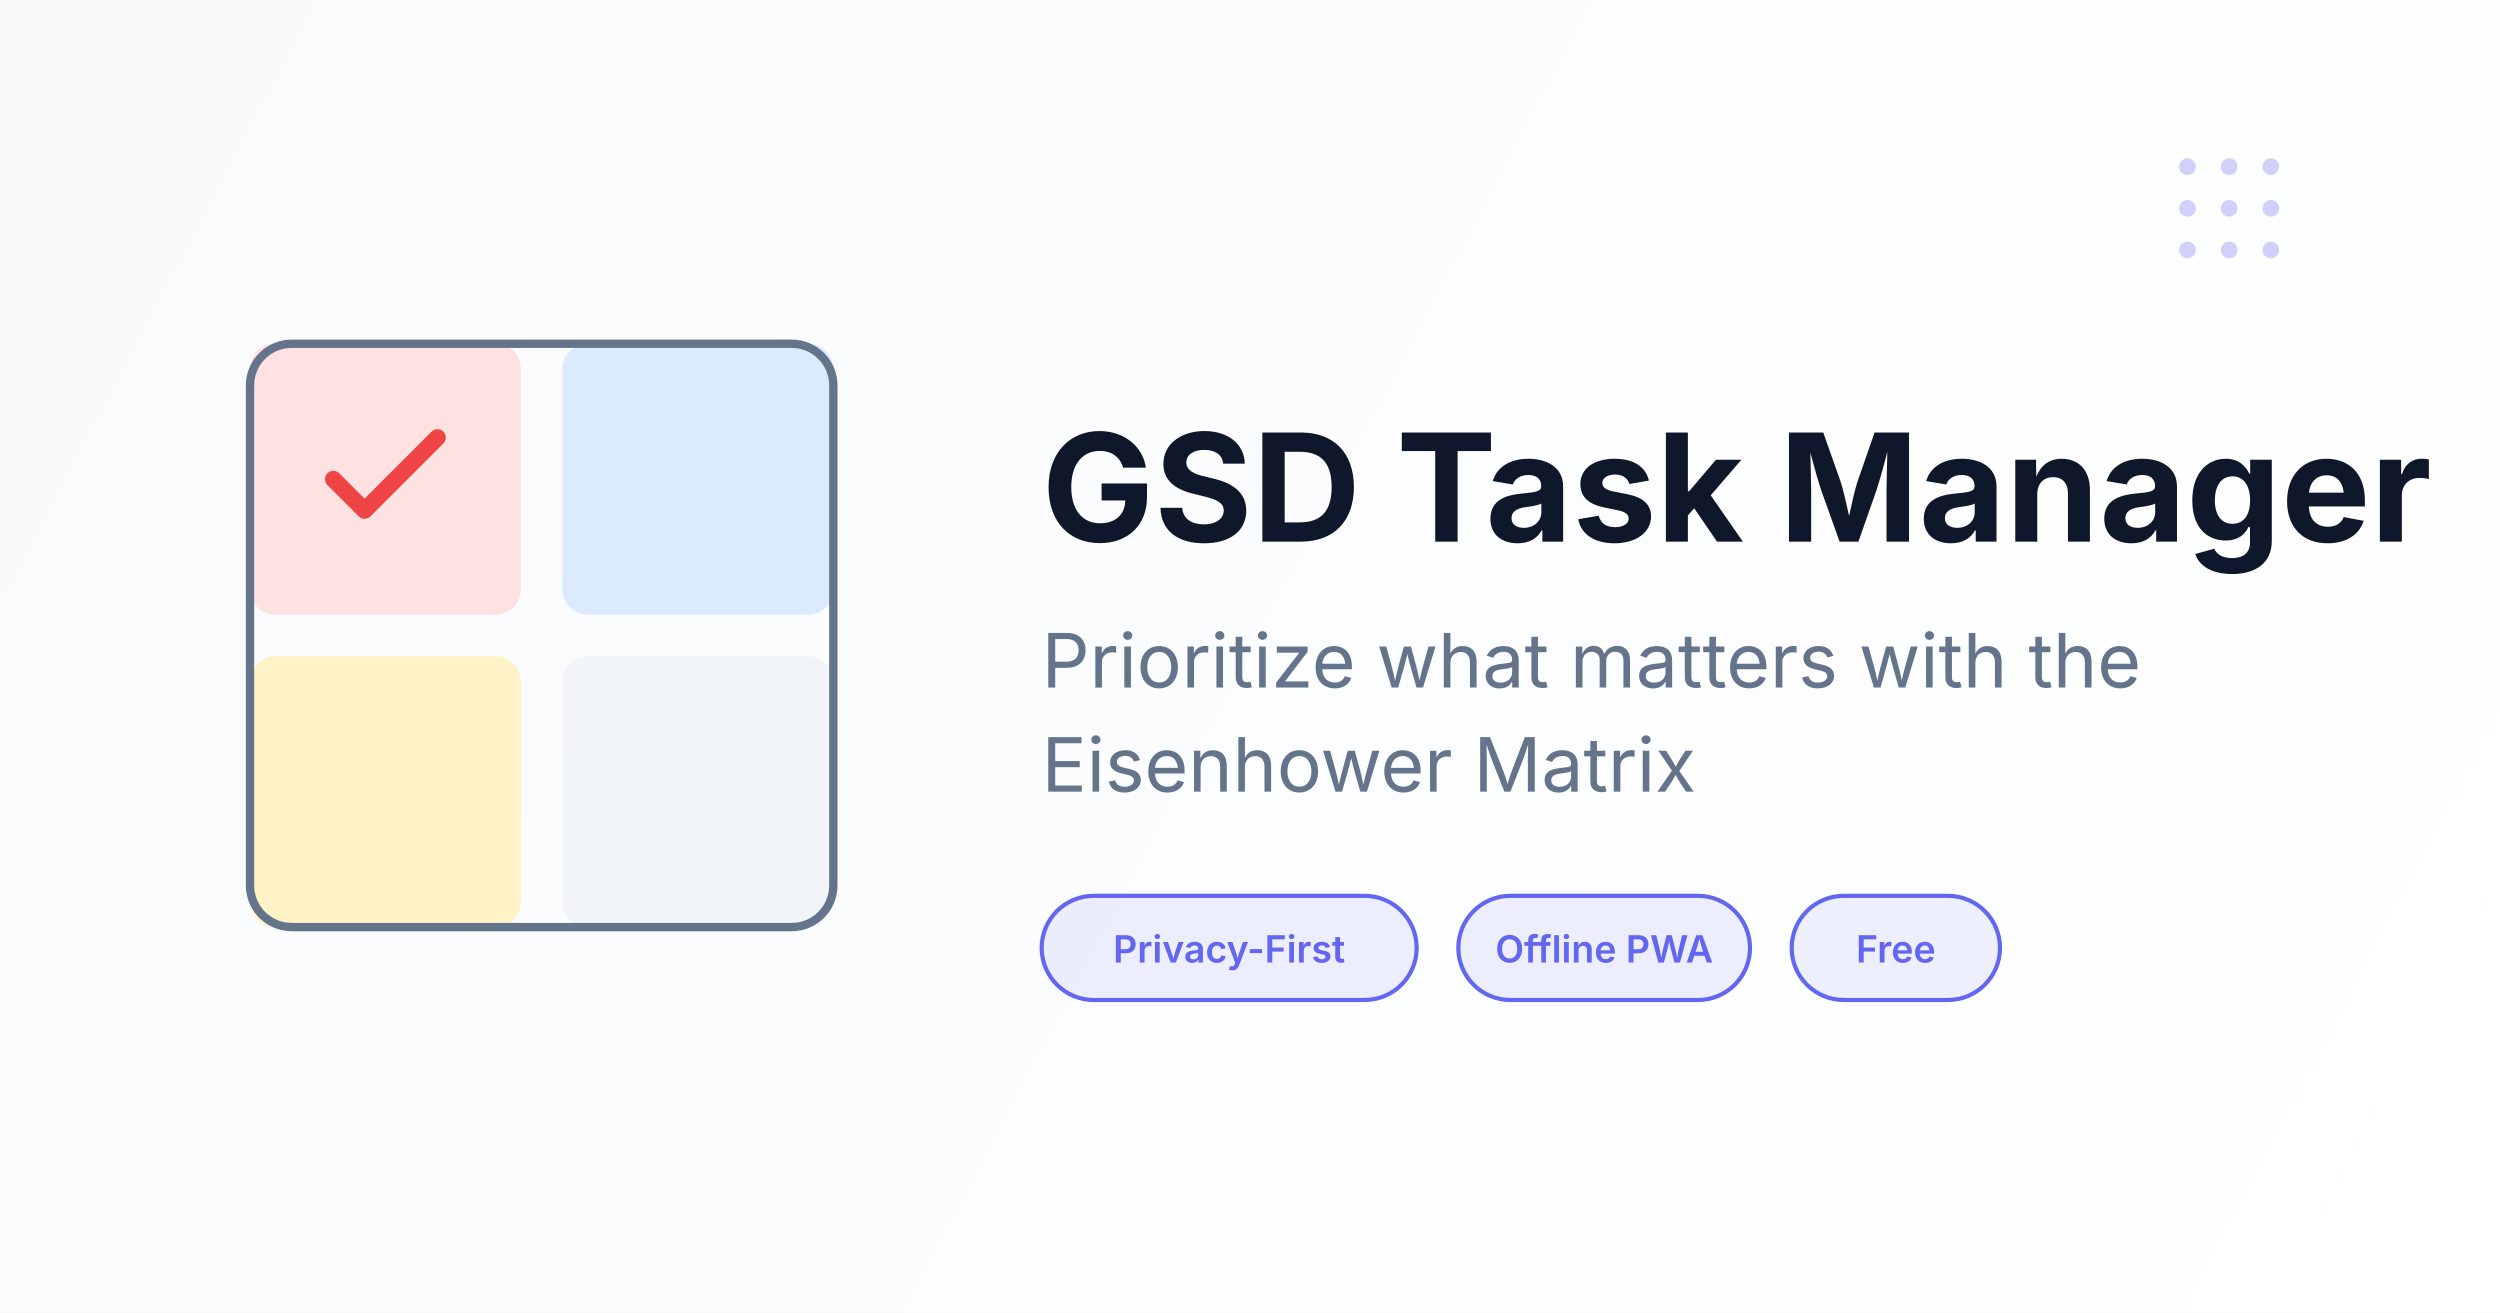
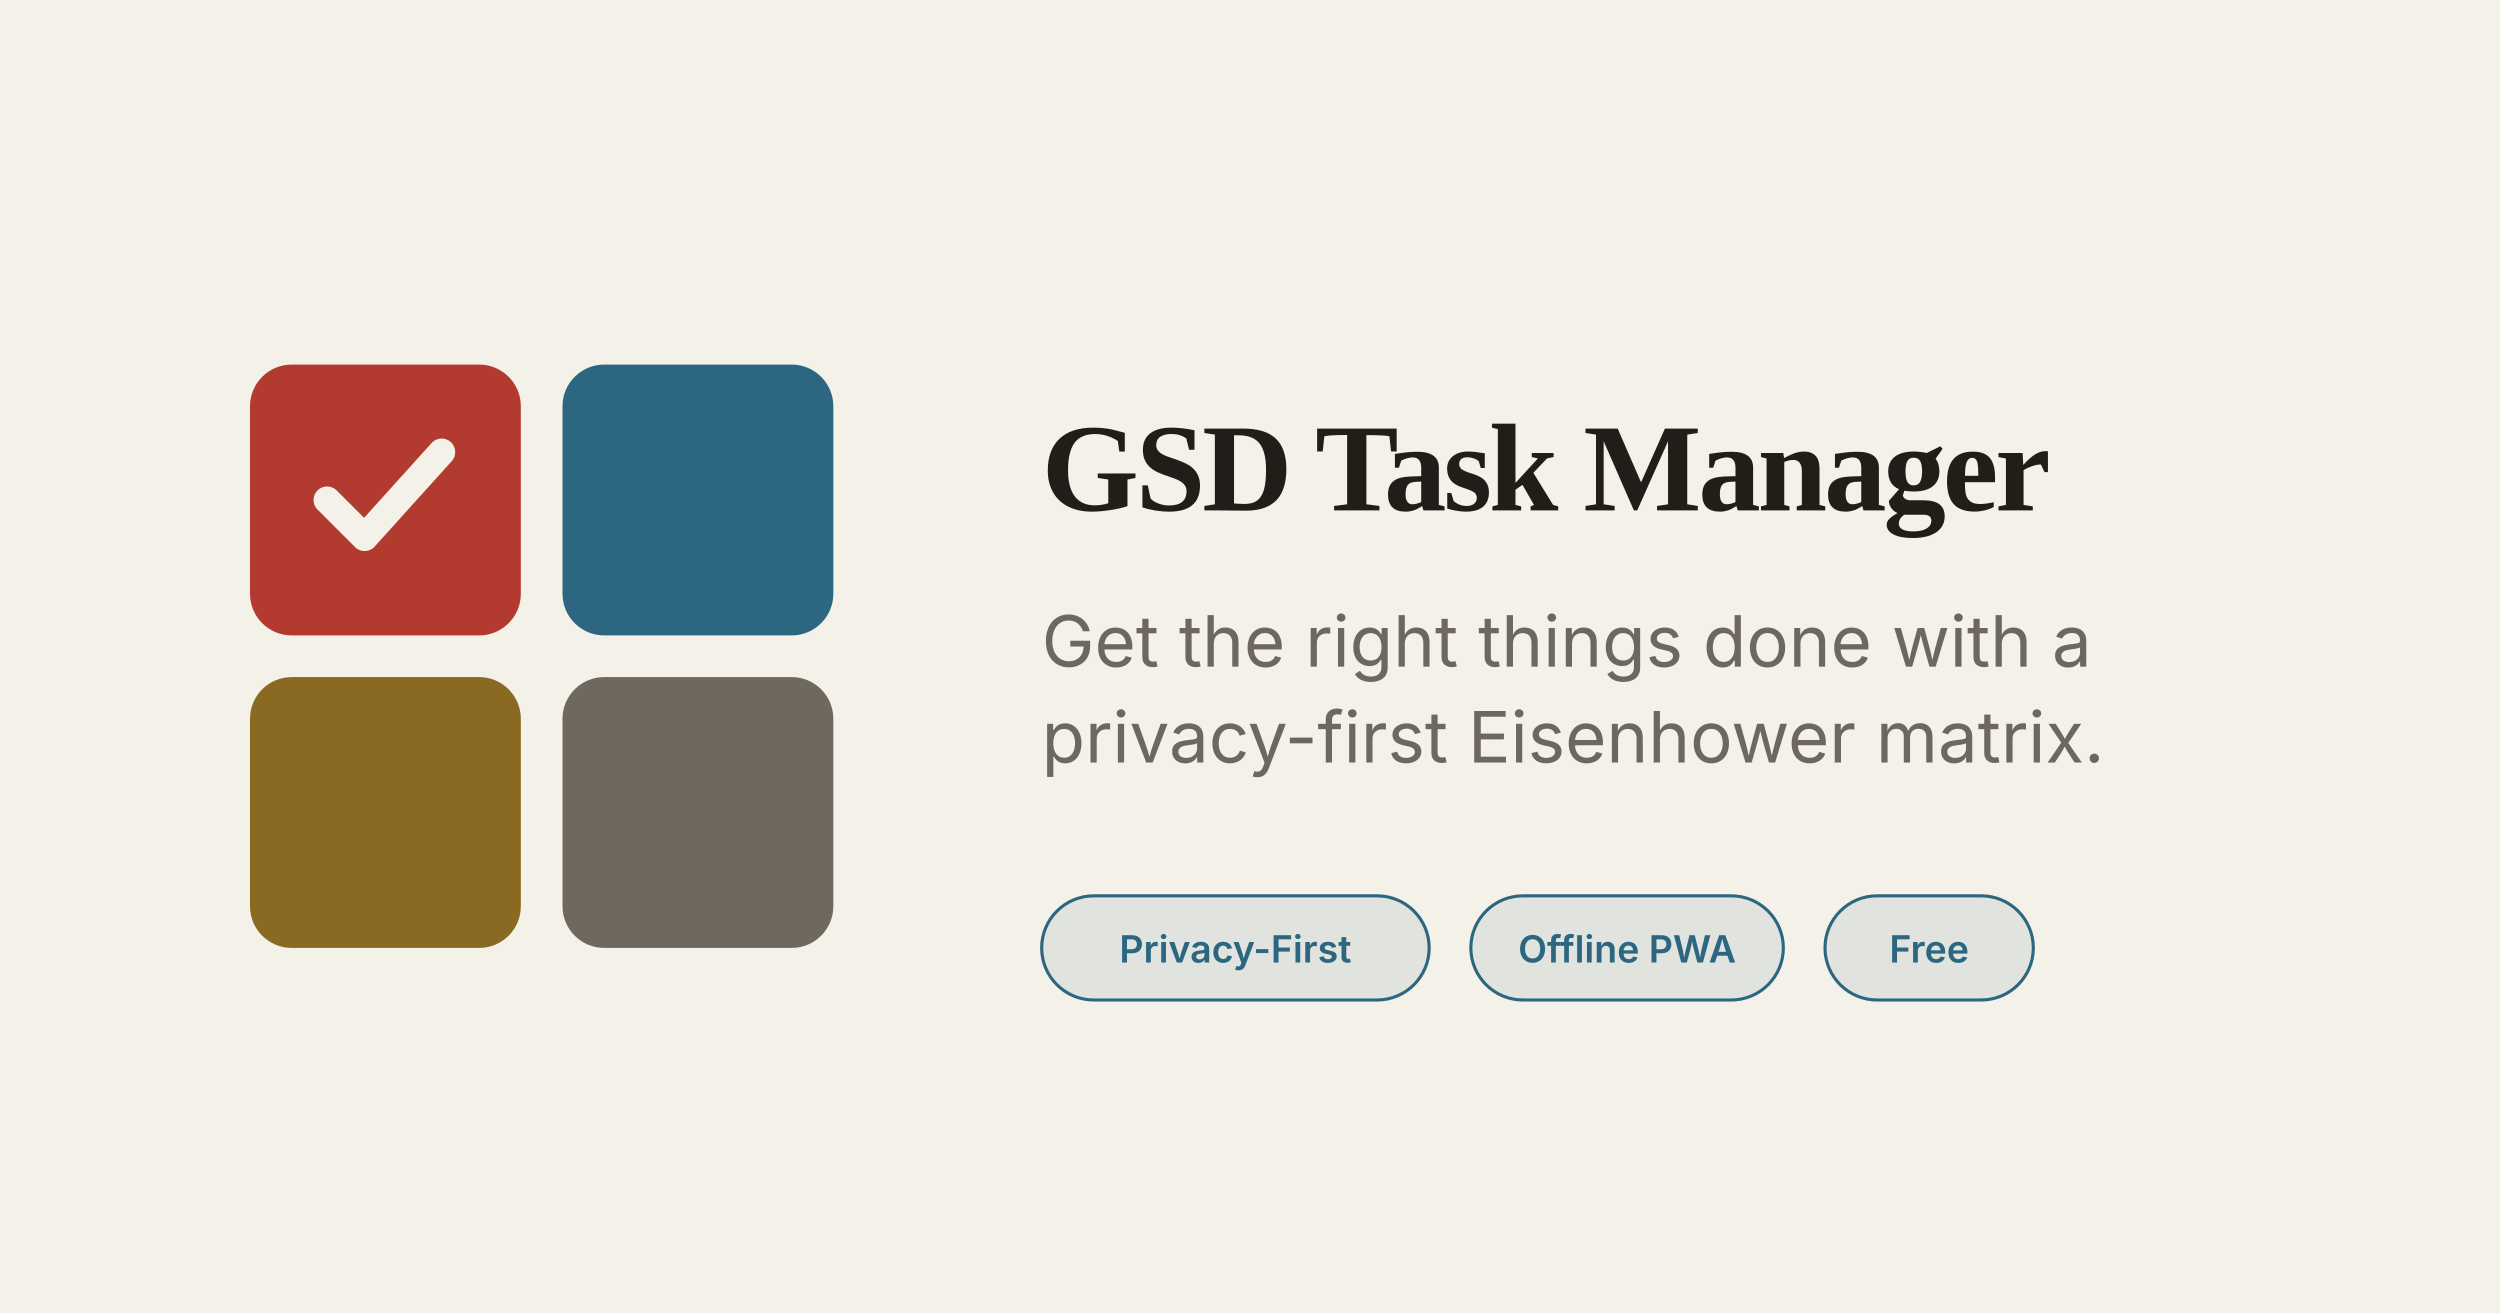
<svg xmlns="http://www.w3.org/2000/svg" width="1200" height="630" viewBox="0 0 1200 630" fill="none">
-   <rect width="1200" height="630" fill="#ffffff" />
-   <rect width="1200" height="630" fill="url(#gradient)" />
-   <defs>
-     <linearGradient id="gradient" x1="0" y1="0" x2="1200" y2="630" gradientUnits="userSpaceOnUse">
-       <stop offset="0%" stop-color="#f8fafc" />
-       <stop offset="100%" stop-color="#ffffff" />
-     </linearGradient>
-   </defs>
-   <g transform="translate(120, 165)">
-     <rect x="0" y="0" width="130" height="130" rx="12" fill="#fee2e2" />
-     <rect x="150" y="0" width="130" height="130" rx="12" fill="#dbeafe" />
-     <rect x="0" y="150" width="130" height="130" rx="12" fill="#fef3c7" />
-     <rect x="150" y="150" width="130" height="130" rx="12" fill="#f1f5f9" />
-     <path d="M40 65L55 80L90 45" stroke="#ef4444" stroke-width="8" stroke-linecap="round" stroke-linejoin="round" />
-     <rect x="0" y="0" width="280" height="280" rx="20" stroke="#64748b" stroke-width="4" fill="none" />
+   <rect width="1200" height="630" fill="#F4F1E9" />
+   <g transform="translate(120, 175)">
+     <rect x="0" y="0" width="130" height="130" rx="20" fill="#B23A2E" />
+     <rect x="150" y="0" width="130" height="130" rx="20" fill="#2C6680" />
+     <rect x="0" y="150" width="130" height="130" rx="20" fill="#8A6A22" />
+     <rect x="150" y="150" width="130" height="130" rx="20" fill="#6F685F" />
+     <path d="M37 65 L55 83 L92 42" fill="none" stroke="#F4F1E9" stroke-width="13" stroke-linecap="round" stroke-linejoin="round" />
  </g>
-   <text x="500" y="260" font-family="system-ui, -apple-system, sans-serif" font-size="72" font-weight="700" fill="#0f172a">
+   <text x="500" y="245" font-family="Georgia, 'Times New Roman', serif" font-size="60" font-weight="600" fill="#211E1A" letter-spacing="-1.5">
    GSD Task Manager
  </text>
-   <text x="500" y="330" font-family="system-ui, -apple-system, sans-serif" font-size="36" font-weight="400" fill="#64748b">
-     Prioritize what matters with the
+   <text x="500" y="320" font-family="system-ui, -apple-system, sans-serif" font-size="34" font-weight="400" fill="#6E6760">
+     Get the right things done with a
  </text>
-   <text x="500" y="380" font-family="system-ui, -apple-system, sans-serif" font-size="36" font-weight="400" fill="#64748b">
-     Eisenhower Matrix
+   <text x="500" y="366" font-family="system-ui, -apple-system, sans-serif" font-size="34" font-weight="400" fill="#6E6760">
+     privacy-first Eisenhower matrix.
  </text>
-   <g transform="translate(500, 430)">
-     <rect x="0" y="0" width="180" height="50" rx="25" fill="#6366f1" fill-opacity="0.1" stroke="#6366f1" stroke-width="2" />
-     <text x="90" y="32" font-family="system-ui, -apple-system, sans-serif" font-size="18" font-weight="600" fill="#6366f1" text-anchor="middle">
-       Privacy-First
-     </text>
-     <rect x="200" y="0" width="140" height="50" rx="25" fill="#6366f1" fill-opacity="0.1" stroke="#6366f1" stroke-width="2" />
-     <text x="270" y="32" font-family="system-ui, -apple-system, sans-serif" font-size="18" font-weight="600" fill="#6366f1" text-anchor="middle">
-       Offline PWA
-     </text>
-     <rect x="360" y="0" width="100" height="50" rx="25" fill="#6366f1" fill-opacity="0.1" stroke="#6366f1" stroke-width="2" />
-     <text x="410" y="32" font-family="system-ui, -apple-system, sans-serif" font-size="18" font-weight="600" fill="#6366f1" text-anchor="middle">
-       Free
-     </text>
-   </g>
-   <g opacity="0.3">
-     <circle cx="1050" cy="80" r="4" fill="#6366f1" />
-     <circle cx="1070" cy="80" r="4" fill="#6366f1" />
-     <circle cx="1090" cy="80" r="4" fill="#6366f1" />
-     <circle cx="1050" cy="100" r="4" fill="#6366f1" />
-     <circle cx="1070" cy="100" r="4" fill="#6366f1" />
-     <circle cx="1090" cy="100" r="4" fill="#6366f1" />
-     <circle cx="1050" cy="120" r="4" fill="#6366f1" />
-     <circle cx="1070" cy="120" r="4" fill="#6366f1" />
-     <circle cx="1090" cy="120" r="4" fill="#6366f1" />
+   <g transform="translate(500, 430)" font-family="system-ui, -apple-system, sans-serif">
+     <rect x="0" y="0" width="186" height="50" rx="25" fill="#2C6680" fill-opacity="0.1" stroke="#2C6680" stroke-width="1.5" />
+     <text x="93" y="32" font-size="18" font-weight="600" fill="#2C6680" text-anchor="middle">Privacy-First</text>
+     <rect x="206" y="0" width="150" height="50" rx="25" fill="#2C6680" fill-opacity="0.1" stroke="#2C6680" stroke-width="1.5" />
+     <text x="281" y="32" font-size="18" font-weight="600" fill="#2C6680" text-anchor="middle">Offline PWA</text>
+     <rect x="376" y="0" width="100" height="50" rx="25" fill="#2C6680" fill-opacity="0.1" stroke="#2C6680" stroke-width="1.5" />
+     <text x="426" y="32" font-size="18" font-weight="600" fill="#2C6680" text-anchor="middle">Free</text>
  </g>
</svg>
